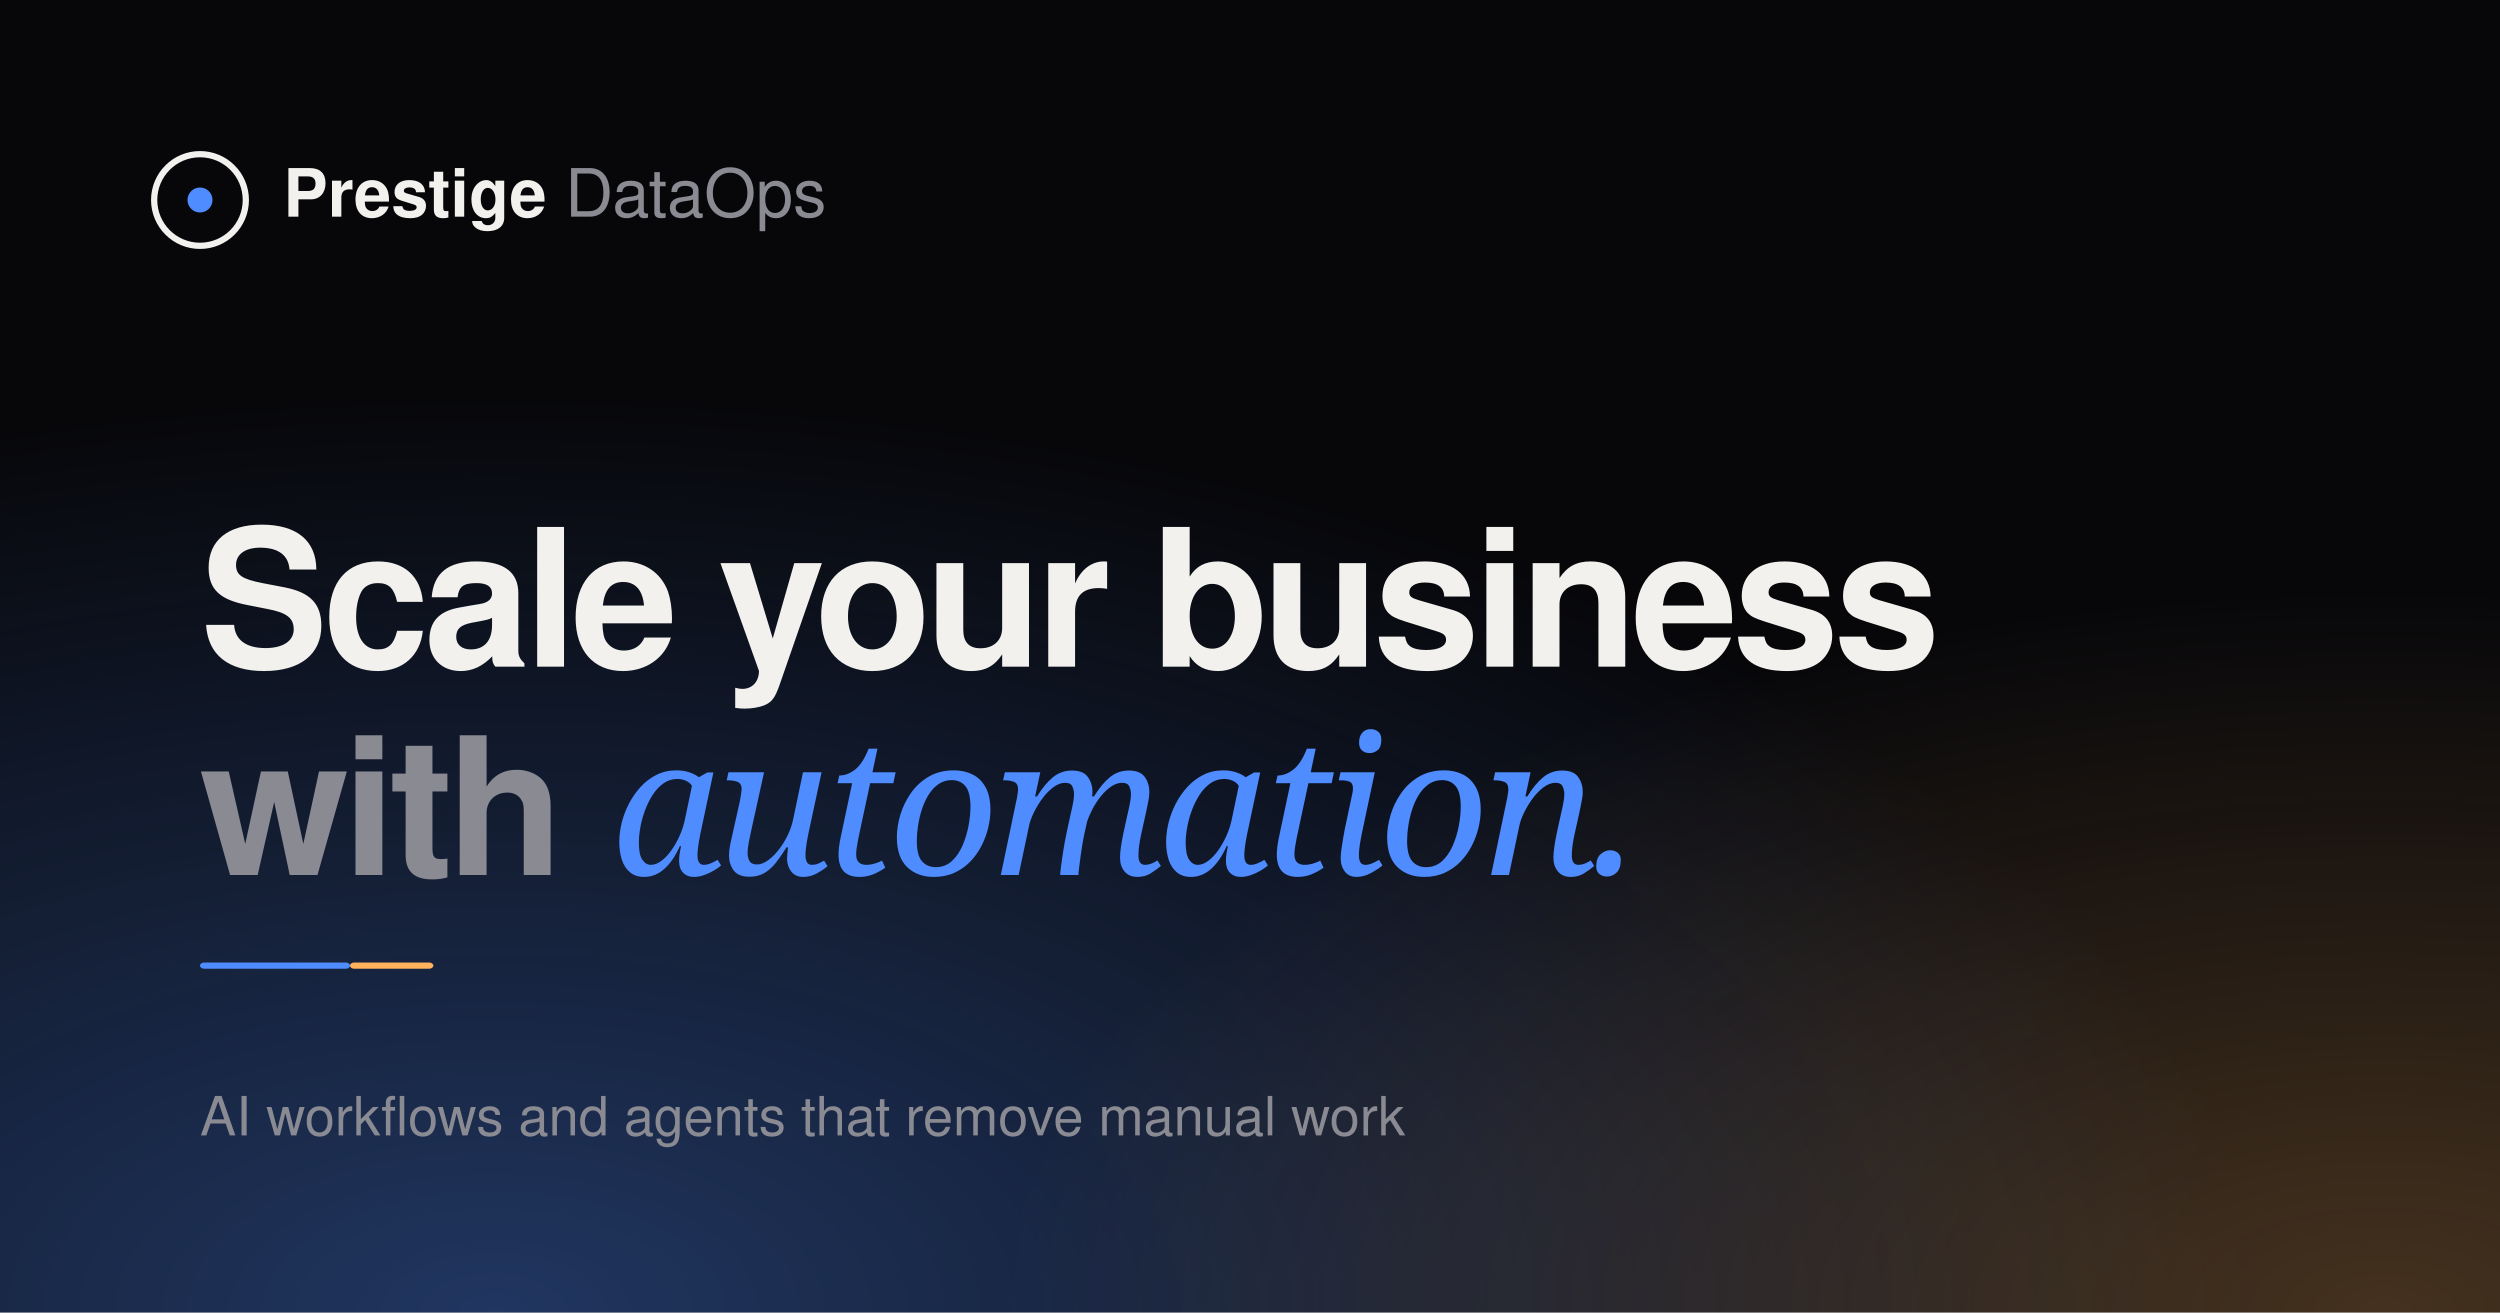
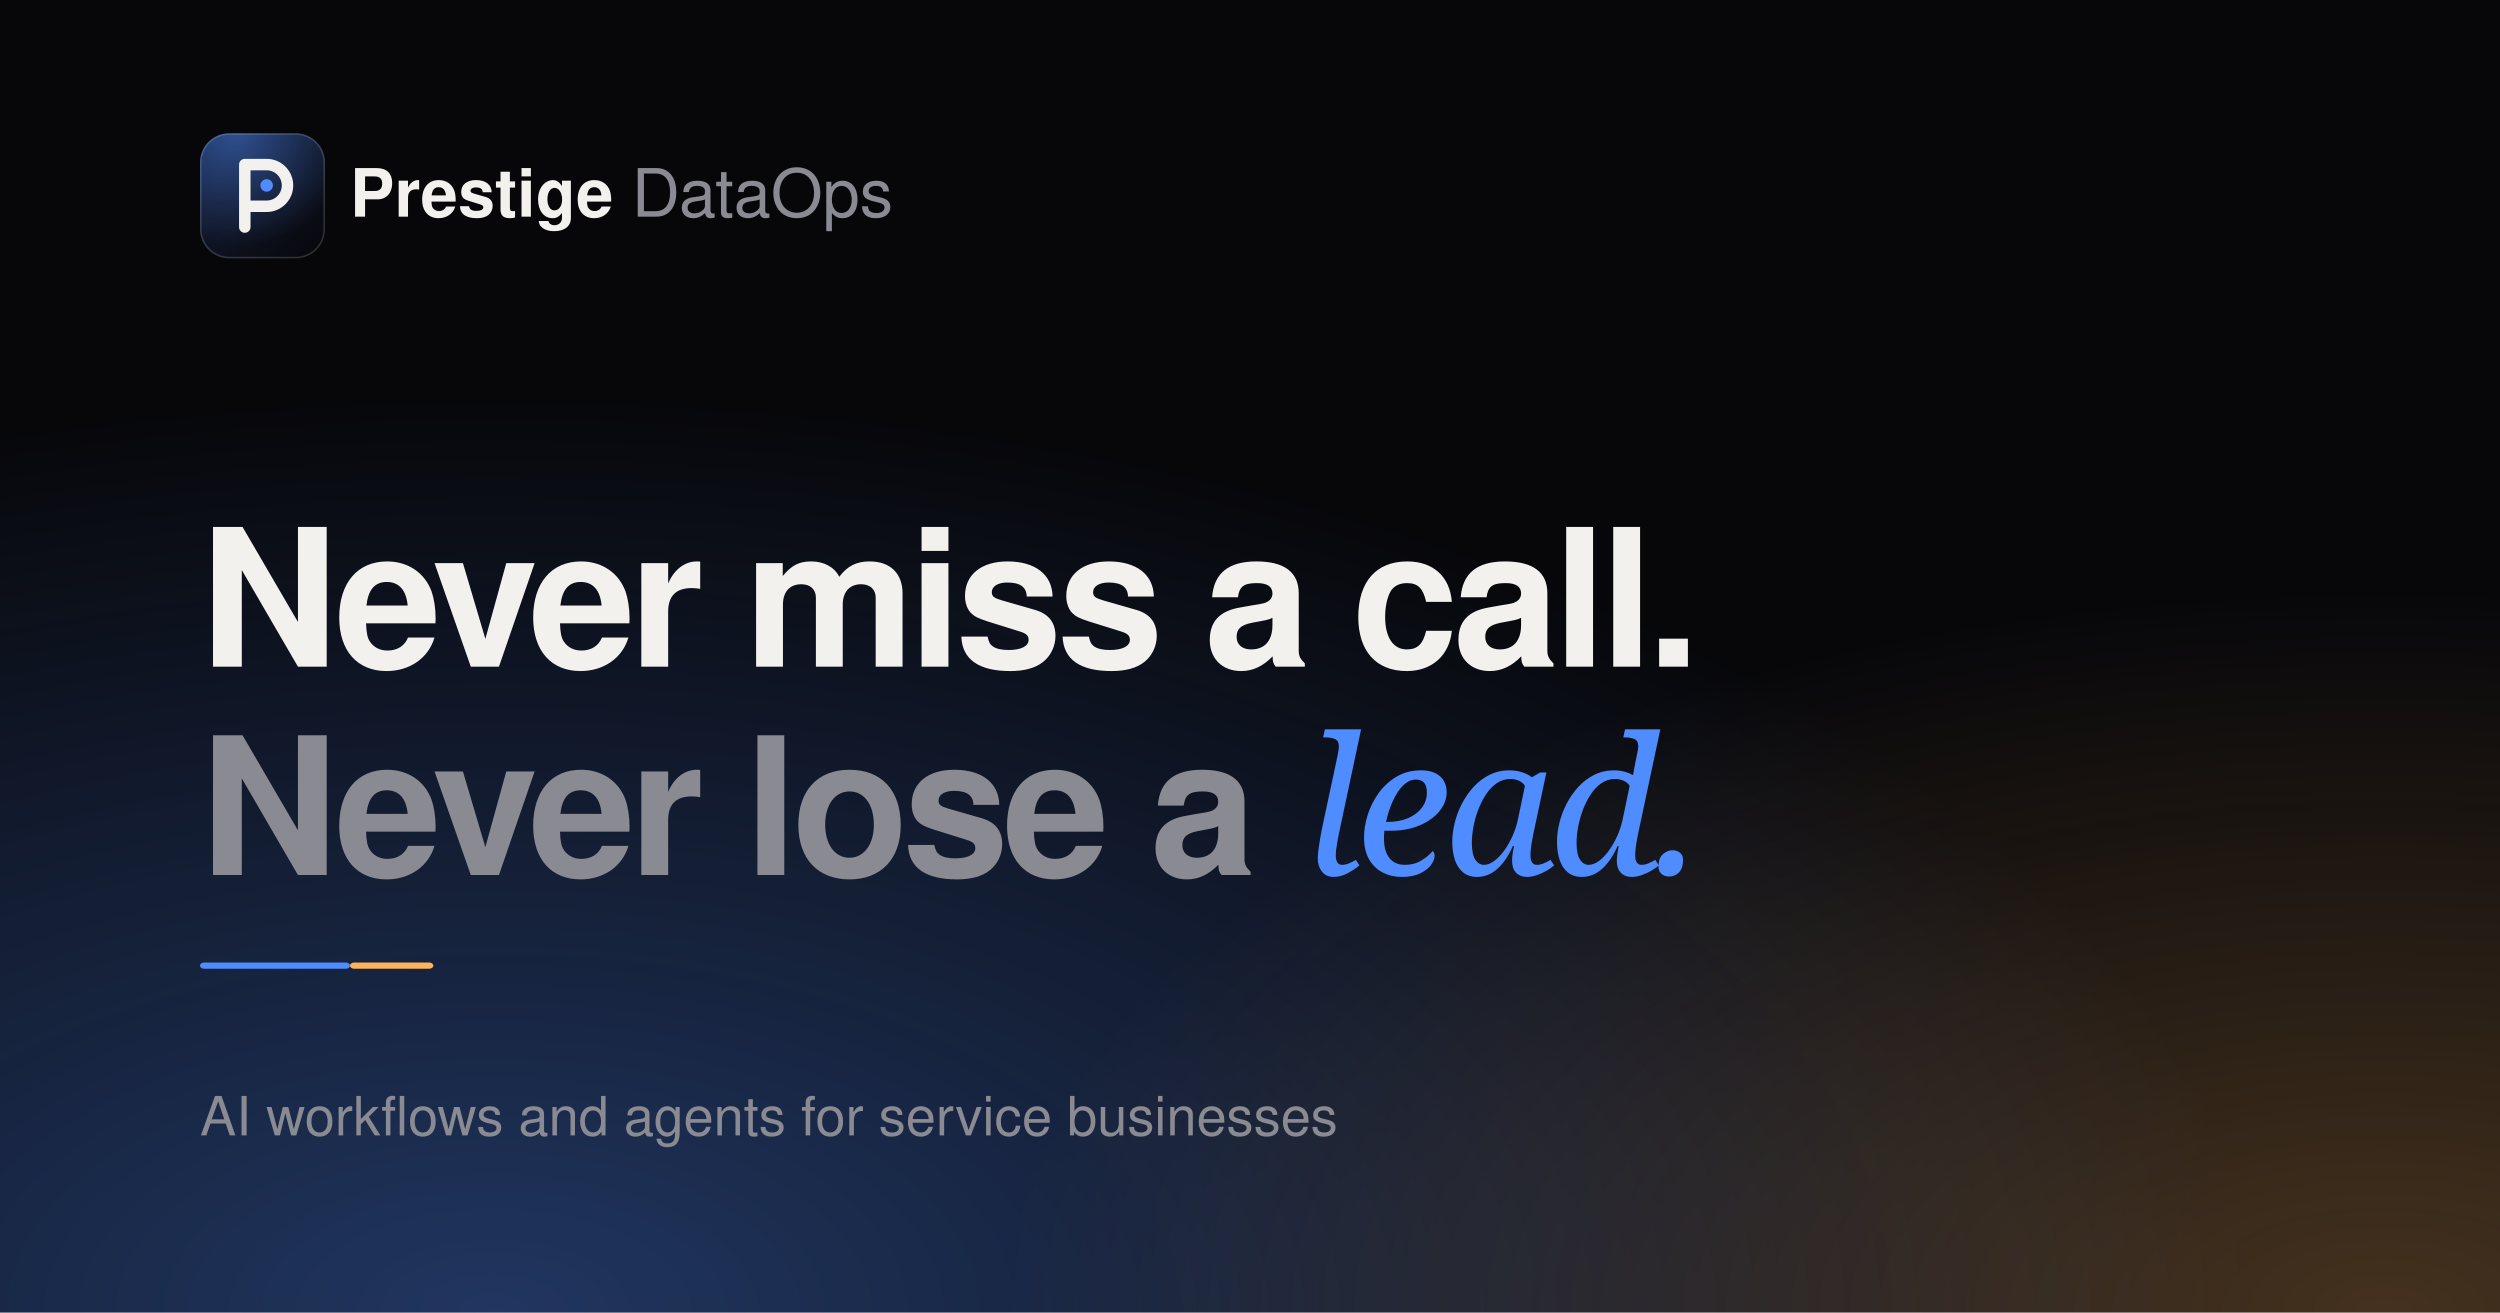
<svg xmlns="http://www.w3.org/2000/svg" width="1200" height="630" viewBox="0 0 1200 630">
  <defs>
    <radialGradient id="c" cx="20%" cy="100%" r="70%">
      <stop offset="0" stop-color="#4F8CFF" stop-opacity=".35" />
      <stop offset="1" stop-color="#4F8CFF" stop-opacity="0" />
    </radialGradient>
    <radialGradient id="w" cx="95%" cy="100%" r="55%">
      <stop offset="0" stop-color="#FFB35C" stop-opacity=".25" />
      <stop offset="1" stop-color="#FFB35C" stop-opacity="0" />
    </radialGradient>
  </defs>
  <rect width="1200" height="630" fill="#07070A" />
  <rect width="1200" height="630" fill="url(#c)" />
  <rect width="1200" height="630" fill="url(#w)" />
-   <circle cx="96" cy="96" r="22" fill="none" stroke="#F2F1EE" stroke-width="3" />
-   <circle cx="96" cy="96" r="6" fill="#4F8CFF" />
-   <text x="136" y="104" font-family="Helvetica, Arial, sans-serif" font-size="32" font-weight="600" fill="#F2F1EE">Prestige <tspan fill="#8A8A93" font-weight="500">DataOps</tspan>
+   <g transform="translate(96 64) scale(.5)">
+     <defs>
+       <linearGradient id="og_g" x1="0" y1="0" x2="1" y2="1">
+         <stop offset="0" stop-color="#16203A" />
+         <stop offset="1" stop-color="#07070A" />
+       </linearGradient>
+       <radialGradient id="og_h" cx="30%" cy="0%" r="90%">
+         <stop offset="0" stop-color="#4F8CFF" stop-opacity=".45" />
+         <stop offset="1" stop-color="#4F8CFF" stop-opacity="0" />
+       </radialGradient>
+     </defs>
+     <rect width="120" height="120" rx="28" fill="url(#og_g)" />
+     <rect width="120" height="120" rx="28" fill="url(#og_h)" />
+     <rect x=".75" y=".75" width="118.5" height="118.5" rx="27.25" fill="none" stroke="#fff" stroke-opacity=".16" stroke-width="1.5" />
+     <path d="M43 90V30h21a20 20 0 0 1 0 40H43" fill="none" stroke="#F2F1EE" stroke-width="11" stroke-linecap="round" stroke-linejoin="round" />
+     <circle cx="64" cy="50" r="6" fill="#4F8CFF" />
+   </g>
+   <text x="168" y="104" font-family="'Plus Jakarta Sans', Helvetica, Arial, sans-serif" font-size="32" font-weight="600" fill="#F2F1EE">Prestige <tspan fill="#8A8A93" font-weight="500">DataOps</tspan>
  </text>
-   <text x="96" y="320" font-family="Helvetica, Arial, sans-serif" font-size="92" font-weight="600" fill="#F2F1EE" letter-spacing="-3">Scale your business</text>
-   <text x="96" y="420" font-family="Helvetica, Arial, sans-serif" font-size="92" font-weight="600" fill="#8A8A93" letter-spacing="-3">with <tspan fill="#4F8CFF" font-family="Georgia, serif" font-style="italic" font-weight="400">automation.</tspan>
+   <text x="96" y="320" font-family="'Plus Jakarta Sans', Helvetica, Arial, sans-serif" font-size="92" font-weight="600" fill="#F2F1EE" letter-spacing="-3">Never miss a call.</text>
+   <text x="96" y="420" font-family="'Plus Jakarta Sans', Helvetica, Arial, sans-serif" font-size="92" font-weight="600" fill="#8A8A93" letter-spacing="-3">Never lose a <tspan fill="#4F8CFF" font-family="Fraunces, Georgia, serif" font-style="italic" font-weight="400">lead.</tspan>
  </text>
  <rect x="96" y="462" width="72" height="3" rx="2" fill="#4F8CFF" />
  <rect x="168" y="462" width="40" height="3" rx="2" fill="#FFB35C" />
-   <text x="96" y="545" font-family="Helvetica, Arial, sans-serif" font-size="26" fill="#8A8A93">AI workflows and agents that remove manual work</text>
+   <text x="96" y="545" font-family="'Plus Jakarta Sans', Helvetica, Arial, sans-serif" font-size="26" fill="#8A8A93">AI workflows and agents for service businesses</text>
</svg>
